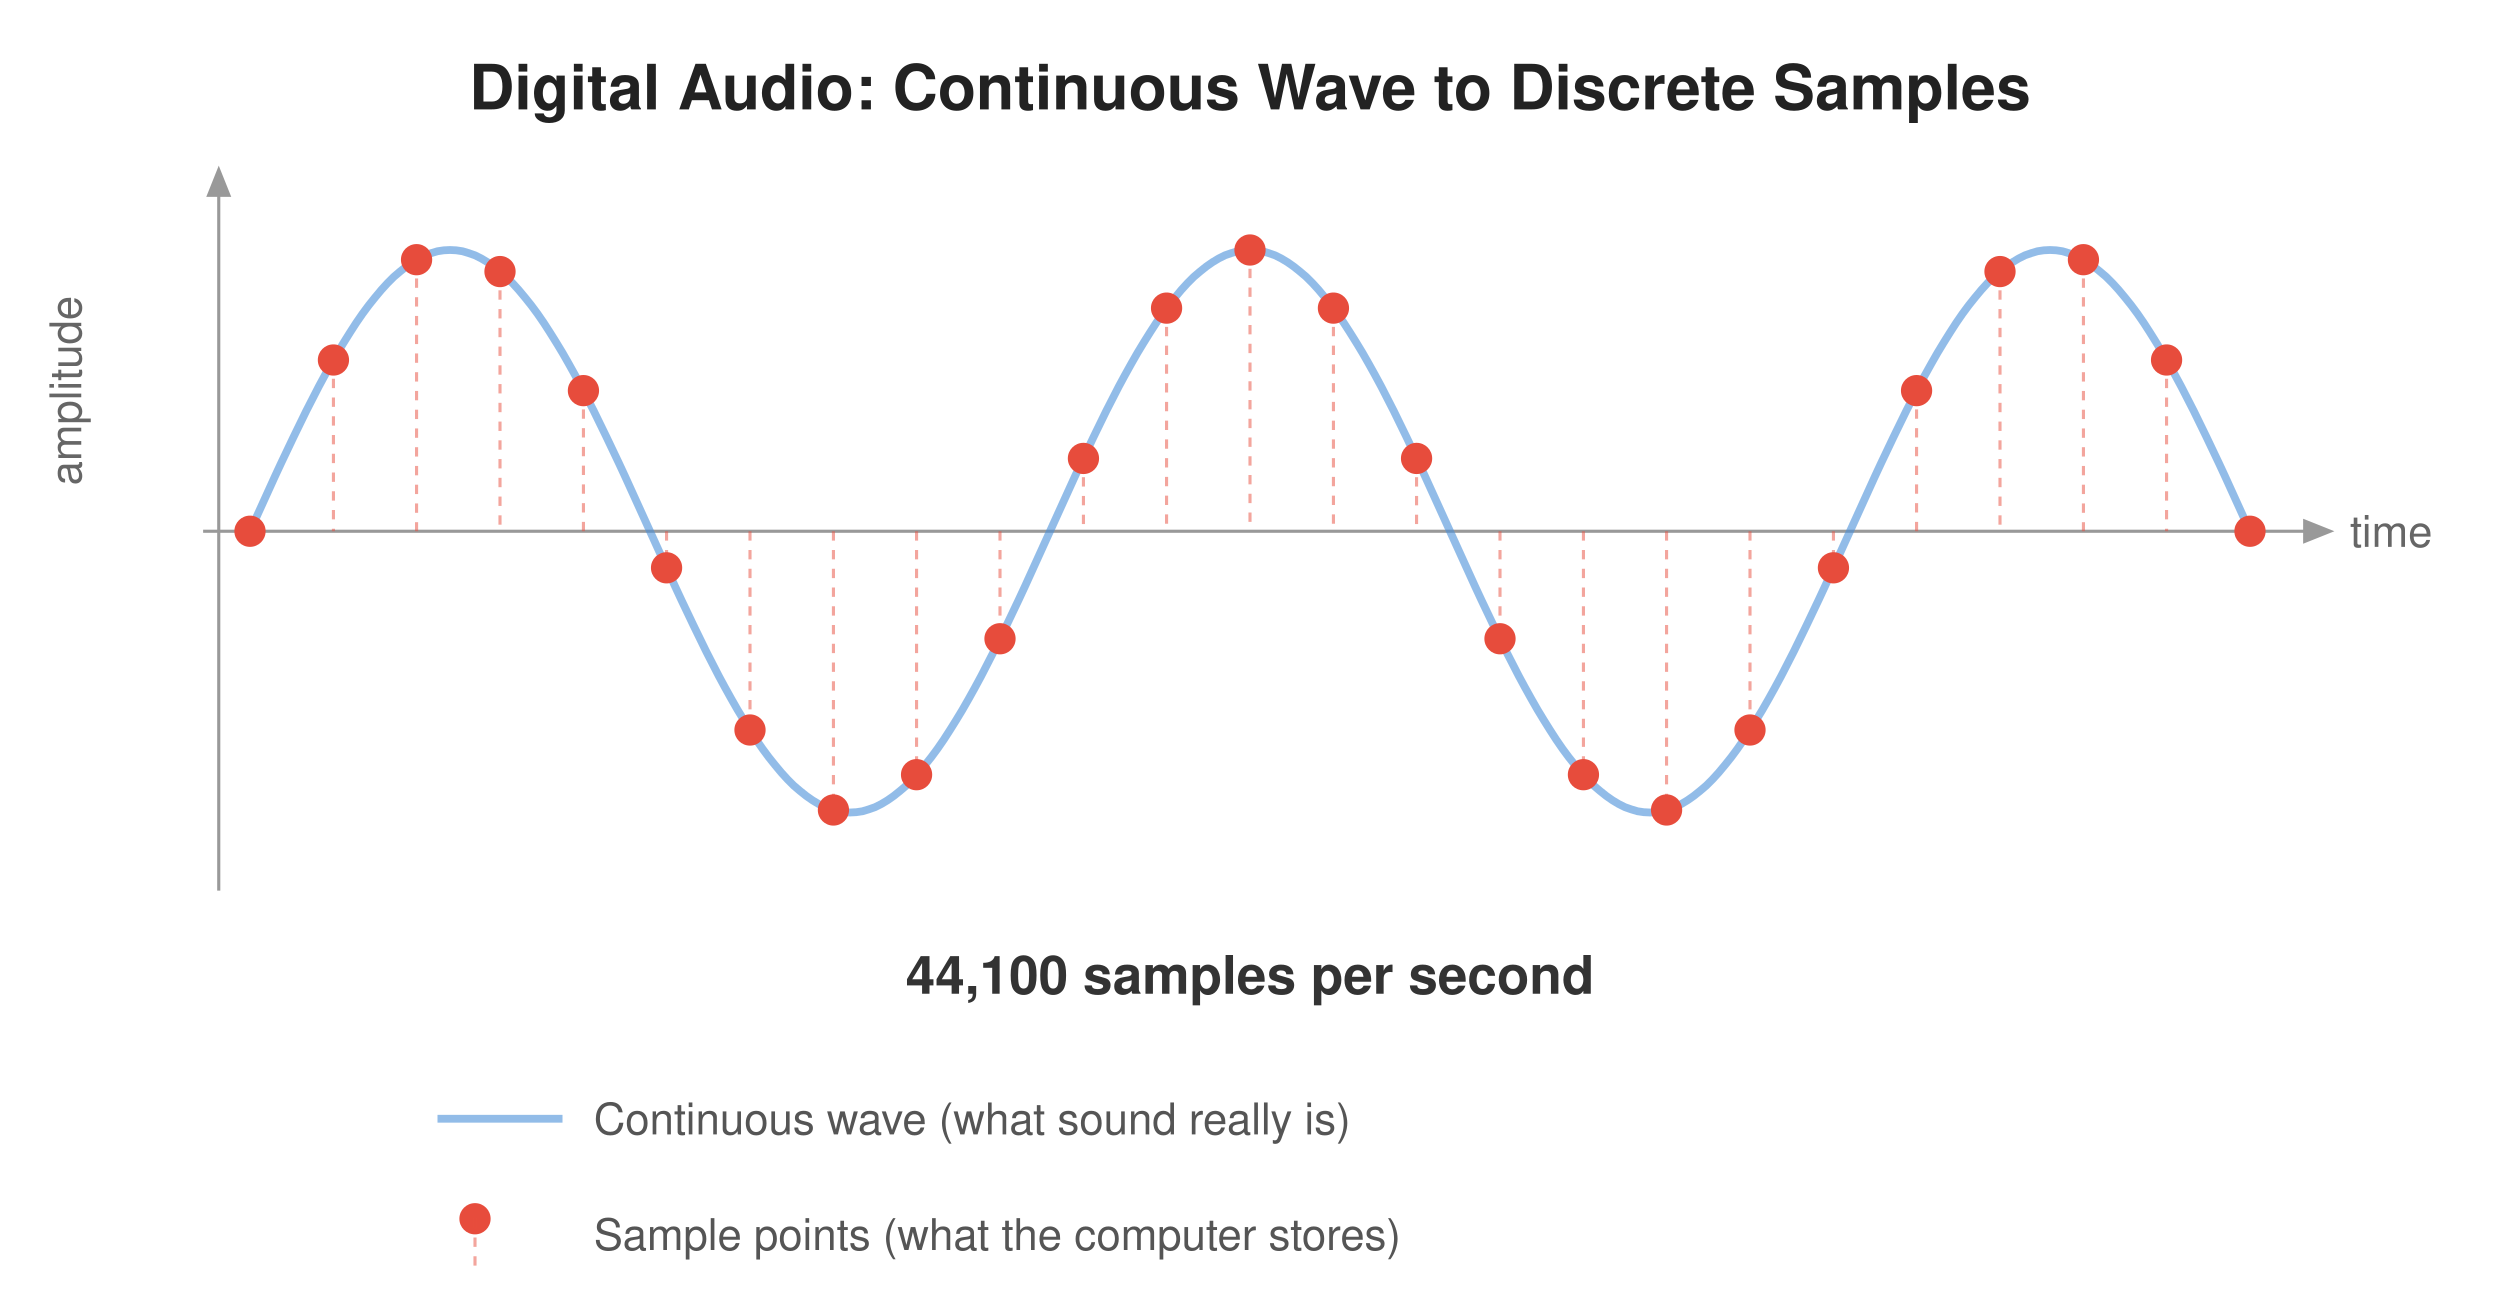
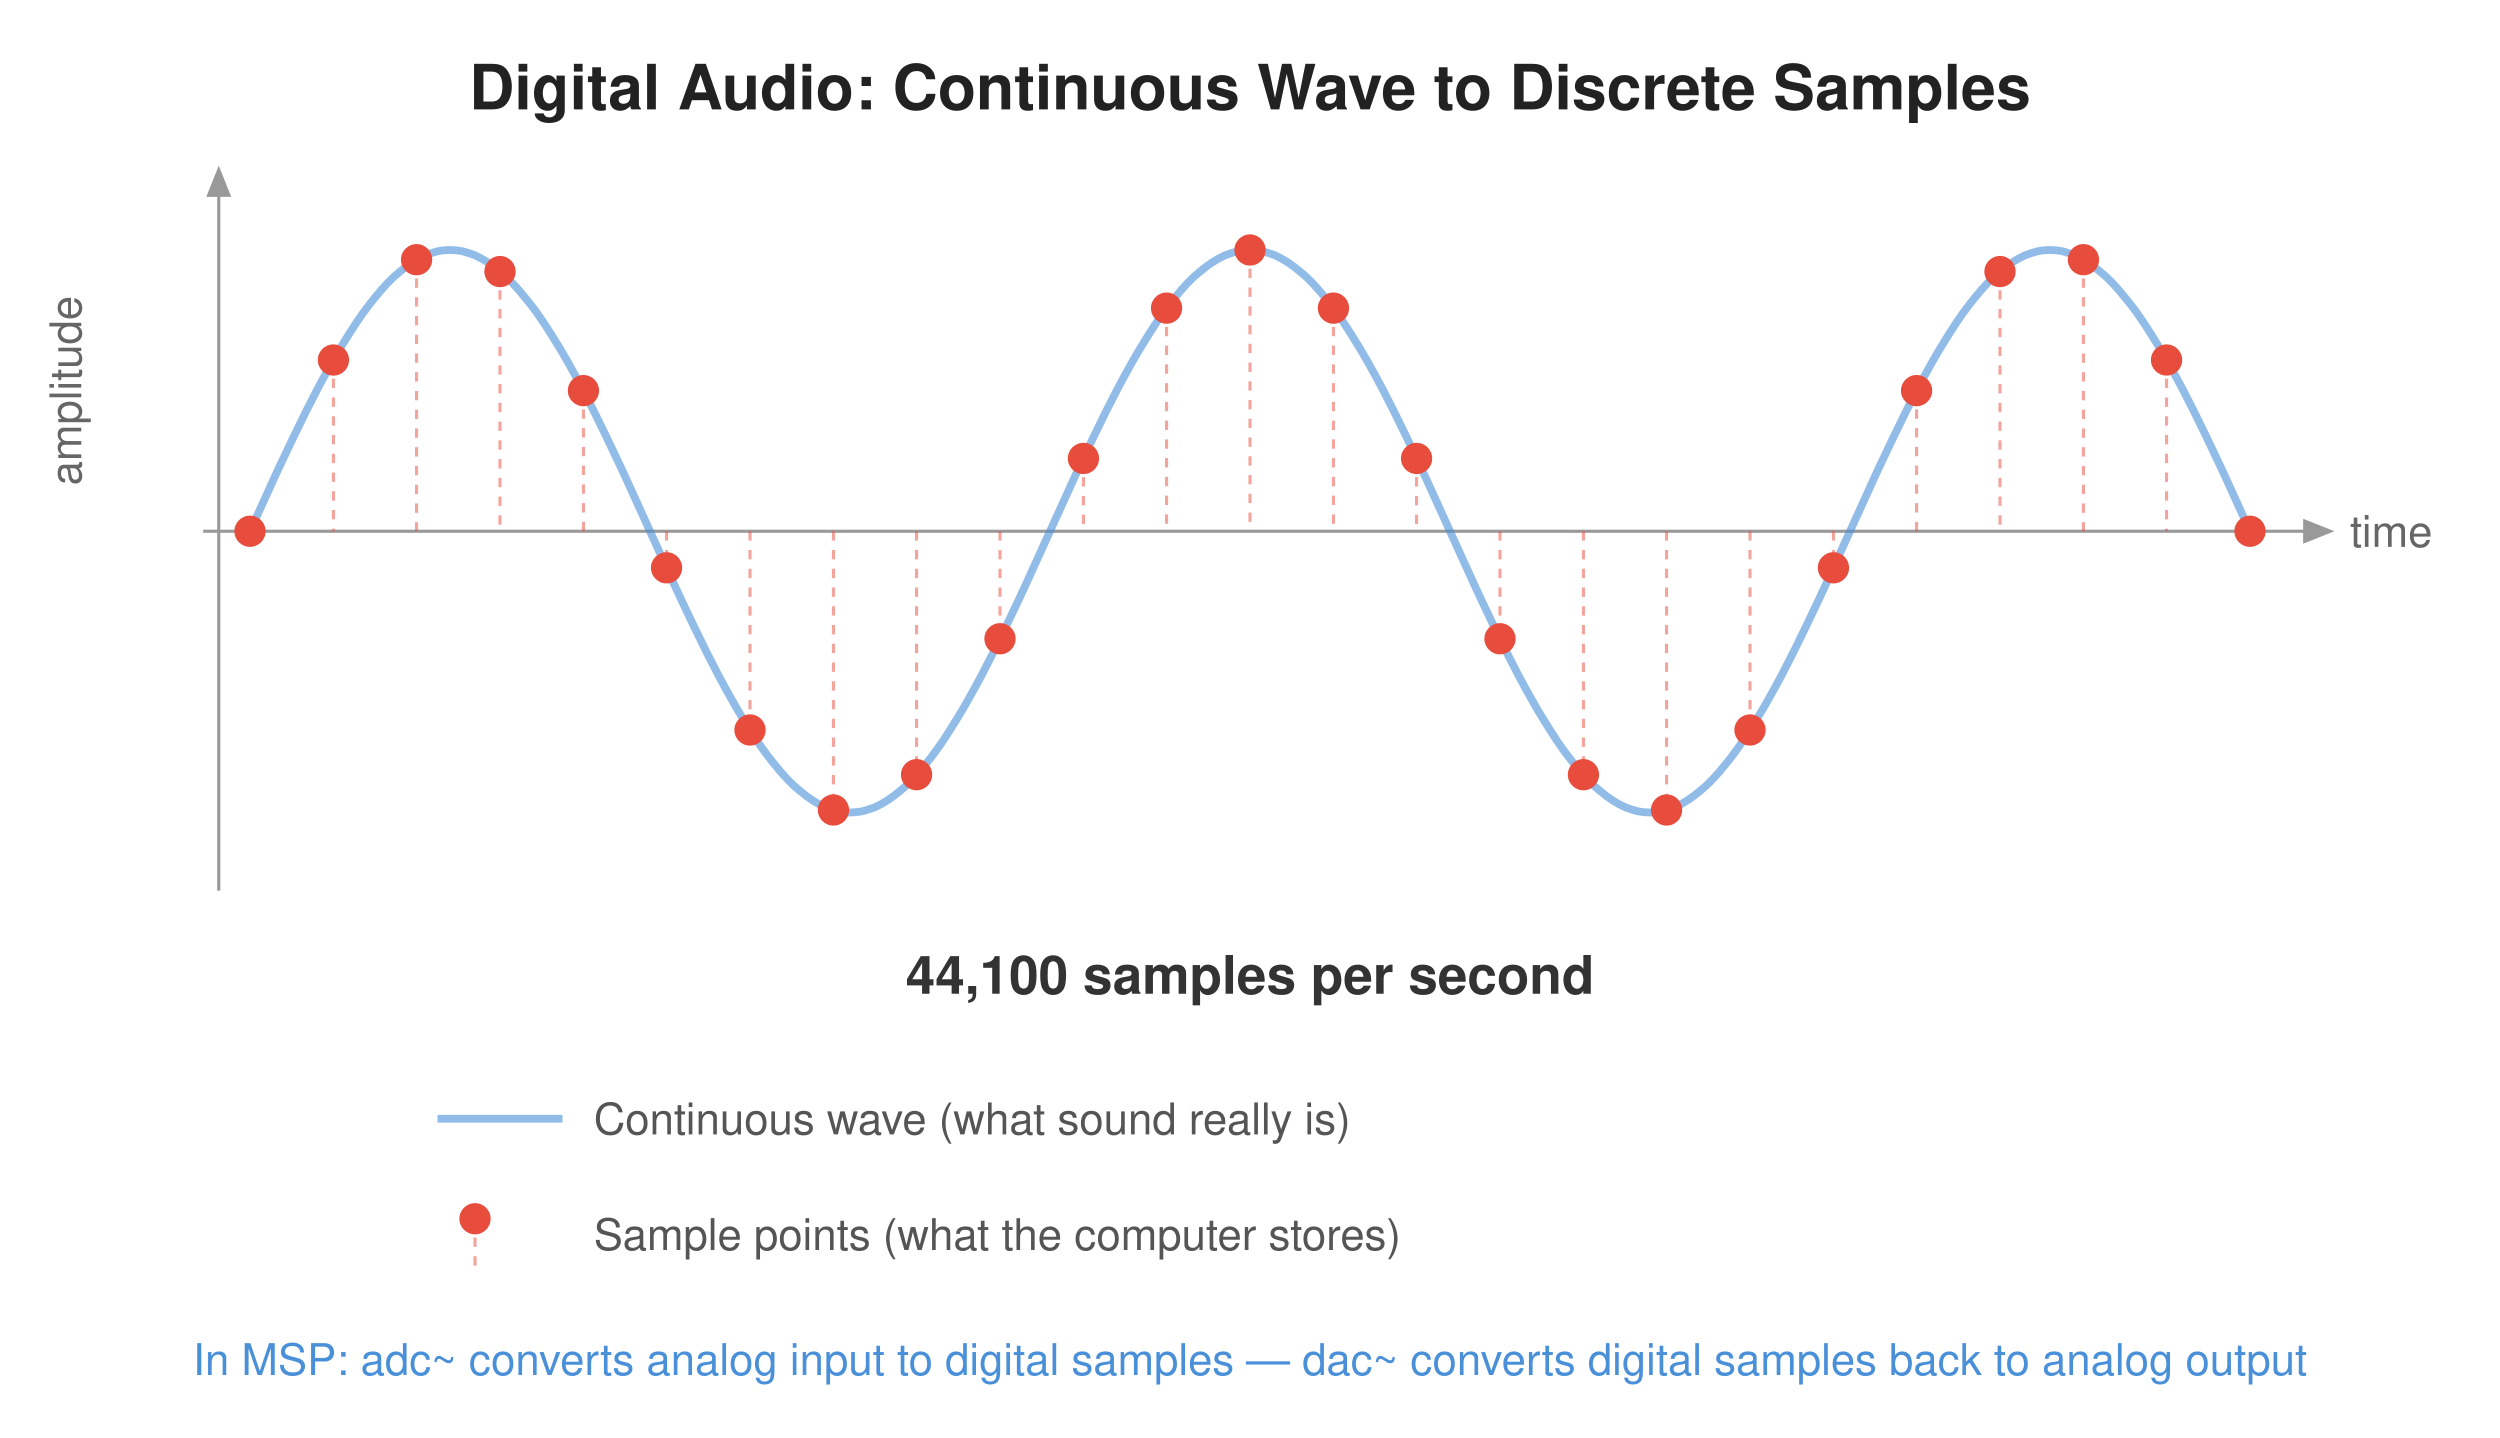
- <svg xmlns="http://www.w3.org/2000/svg" viewBox="0 0 800 420">
+ <svg xmlns="http://www.w3.org/2000/svg" viewBox="0 0 800 460">
  <text x="400" y="35" text-anchor="middle" font-family="Helvetica, Arial, sans-serif" font-size="20" font-weight="bold" fill="#222">
    Digital Audio: Continuous Wave to Discrete Samples
  </text>
  <line x1="70" y1="55" x2="70" y2="285" stroke="#999" stroke-width="1" />
  <polygon points="70,53 66,63 74,63" fill="#999" />
  <text x="26" y="125" text-anchor="middle" font-family="Helvetica, Arial, sans-serif" font-size="14" fill="#666" transform="rotate(-90 26,125)">amplitude</text>
  <line x1="65" y1="170" x2="745" y2="170" stroke="#999" stroke-width="1" />
  <polygon points="747,170 737,166 737,174" fill="#999" />
  <text x="752" y="175" text-anchor="start" font-family="Helvetica, Arial, sans-serif" font-size="14" fill="#666">time</text>
  <path d="M 80.0,170.0 L 82.0,165.6 L 84.0,161.2 L 86.0,156.8 L 88.0,152.4 L 90.0,148.1 L 92.0,143.9 L 94.0,139.7 L 96.0,135.6 L 98.0,131.5 L 100.0,127.6 L 102.0,123.7 L 104.0,120.0 L 106.0,116.4 L 108.0,112.9 L 110.0,109.6 L 112.0,106.4 L 114.0,103.3 L 116.0,100.4 L 118.0,97.7 L 120.0,95.2 L 122.0,92.8 L 124.0,90.6 L 126.0,88.6 L 128.0,86.9 L 130.0,85.3 L 132.0,83.9 L 134.0,82.7 L 136.0,81.7 L 138.0,81.0 L 140.0,80.4 L 142.0,80.1 L 144.0,80.0 L 146.0,80.1 L 148.0,80.4 L 150.0,81.0 L 152.0,81.7 L 154.0,82.7 L 156.0,83.9 L 158.0,85.3 L 160.0,86.9 L 162.0,88.6 L 164.0,90.6 L 166.0,92.8 L 168.0,95.2 L 170.0,97.7 L 172.0,100.4 L 174.0,103.3 L 176.0,106.4 L 178.0,109.6 L 180.0,112.9 L 182.0,116.4 L 184.0,120.0 L 186.0,123.7 L 188.0,127.6 L 190.0,131.5 L 192.0,135.6 L 194.0,139.7 L 196.0,143.9 L 198.0,148.1 L 200.0,152.4 L 202.0,156.8 L 204.0,161.2 L 206.0,165.6 L 208.0,170.0 L 210.0,174.4 L 212.0,178.8 L 214.0,183.2 L 216.0,187.6 L 218.0,191.9 L 220.0,196.1 L 222.0,200.3 L 224.0,204.4 L 226.0,208.5 L 228.0,212.4 L 230.0,216.3 L 232.0,220.0 L 234.0,223.6 L 236.0,227.1 L 238.0,230.4 L 240.0,233.6 L 242.0,236.7 L 244.0,239.6 L 246.0,242.3 L 248.0,244.8 L 250.0,247.2 L 252.0,249.4 L 254.0,251.4 L 256.0,253.1 L 258.0,254.7 L 260.0,256.1 L 262.0,257.3 L 264.0,258.3 L 266.0,259.0 L 268.0,259.6 L 270.0,259.9 L 272.0,260.0 L 274.0,259.9 L 276.0,259.6 L 278.0,259.0 L 280.0,258.3 L 282.0,257.3 L 284.0,256.1 L 286.0,254.7 L 288.0,253.1 L 290.0,251.4 L 292.0,249.4 L 294.0,247.2 L 296.0,244.8 L 298.0,242.3 L 300.0,239.6 L 302.0,236.7 L 304.0,233.6 L 306.0,230.4 L 308.0,227.1 L 310.0,223.6 L 312.0,220.0 L 314.0,216.3 L 316.0,212.4 L 318.0,208.5 L 320.0,204.4 L 322.0,200.3 L 324.0,196.1 L 326.0,191.9 L 328.0,187.6 L 330.0,183.2 L 332.0,178.8 L 334.0,174.4 L 336.0,170.0 L 338.0,165.6 L 340.0,161.2 L 342.0,156.8 L 344.0,152.4 L 346.0,148.1 L 348.0,143.9 L 350.0,139.7 L 352.0,135.6 L 354.0,131.5 L 356.0,127.6 L 358.0,123.7 L 360.0,120.0 L 362.0,116.4 L 364.0,112.9 L 366.0,109.6 L 368.0,106.4 L 370.0,103.3 L 372.0,100.4 L 374.0,97.7 L 376.0,95.2 L 378.0,92.8 L 380.0,90.6 L 382.0,88.6 L 384.0,86.9 L 386.0,85.3 L 388.0,83.9 L 390.0,82.7 L 392.0,81.7 L 394.0,81.0 L 396.0,80.4 L 398.0,80.1 L 400.0,80.0 L 402.0,80.1 L 404.0,80.4 L 406.0,81.0 L 408.0,81.7 L 410.0,82.7 L 412.0,83.9 L 414.0,85.3 L 416.0,86.9 L 418.0,88.6 L 420.0,90.6 L 422.0,92.8 L 424.0,95.2 L 426.0,97.7 L 428.0,100.4 L 430.0,103.3 L 432.0,106.4 L 434.0,109.6 L 436.0,112.9 L 438.0,116.4 L 440.0,120.0 L 442.0,123.7 L 444.0,127.6 L 446.0,131.5 L 448.0,135.6 L 450.0,139.7 L 452.0,143.9 L 454.0,148.1 L 456.0,152.4 L 458.0,156.8 L 460.0,161.2 L 462.0,165.6 L 464.0,170.0 L 466.0,174.4 L 468.0,178.8 L 470.0,183.2 L 472.0,187.6 L 474.0,191.9 L 476.0,196.1 L 478.0,200.3 L 480.0,204.4 L 482.0,208.5 L 484.0,212.4 L 486.0,216.3 L 488.0,220.0 L 490.0,223.6 L 492.0,227.1 L 494.0,230.4 L 496.0,233.6 L 498.0,236.7 L 500.0,239.6 L 502.0,242.3 L 504.0,244.8 L 506.0,247.2 L 508.0,249.4 L 510.0,251.4 L 512.0,253.1 L 514.0,254.7 L 516.0,256.1 L 518.0,257.3 L 520.0,258.3 L 522.0,259.0 L 524.0,259.6 L 526.0,259.9 L 528.0,260.0 L 530.0,259.9 L 532.0,259.6 L 534.0,259.0 L 536.0,258.3 L 538.0,257.3 L 540.0,256.1 L 542.0,254.7 L 544.0,253.1 L 546.0,251.4 L 548.0,249.4 L 550.0,247.2 L 552.0,244.8 L 554.0,242.3 L 556.0,239.6 L 558.0,236.7 L 560.0,233.6 L 562.0,230.4 L 564.0,227.1 L 566.0,223.6 L 568.0,220.0 L 570.0,216.3 L 572.0,212.4 L 574.0,208.5 L 576.0,204.4 L 578.0,200.3 L 580.0,196.1 L 582.0,191.9 L 584.0,187.6 L 586.0,183.2 L 588.0,178.8 L 590.0,174.4 L 592.0,170.0 L 594.0,165.6 L 596.0,161.2 L 598.0,156.8 L 600.0,152.4 L 602.0,148.1 L 604.0,143.9 L 606.0,139.7 L 608.0,135.6 L 610.0,131.5 L 612.0,127.6 L 614.0,123.7 L 616.0,120.0 L 618.0,116.4 L 620.0,112.9 L 622.0,109.6 L 624.0,106.4 L 626.0,103.3 L 628.0,100.4 L 630.0,97.7 L 632.0,95.2 L 634.0,92.8 L 636.0,90.6 L 638.0,88.6 L 640.0,86.9 L 642.0,85.3 L 644.0,83.9 L 646.0,82.7 L 648.0,81.7 L 650.0,81.0 L 652.0,80.4 L 654.0,80.1 L 656.0,80.0 L 658.0,80.1 L 660.0,80.4 L 662.0,81.0 L 664.0,81.7 L 666.0,82.7 L 668.0,83.9 L 670.0,85.3 L 672.0,86.9 L 674.0,88.6 L 676.0,90.6 L 678.0,92.8 L 680.0,95.2 L 682.0,97.7 L 684.0,100.4 L 686.0,103.3 L 688.0,106.4 L 690.0,109.6 L 692.0,112.9 L 694.0,116.4 L 696.0,120.0 L 698.0,123.7 L 700.0,127.6 L 702.0,131.5 L 704.0,135.6 L 706.0,139.7 L 708.0,143.9 L 710.0,148.1 L 712.0,152.4 L 714.0,156.8 L 716.0,161.2 L 718.0,165.6 L 720.0,170.0" fill="none" stroke="#4A90D9" stroke-width="2.5" opacity="0.6" />
  <circle cx="80.0" cy="170.0" r="5" fill="#E74C3C" />
  <line x1="106.7" y1="115.2" x2="106.7" y2="170" stroke="#E74C3C" stroke-width="1" stroke-dasharray="3,3" opacity="0.5" />
  <circle cx="106.7" cy="115.2" r="5" fill="#E74C3C" />
  <line x1="133.3" y1="83.1" x2="133.3" y2="170" stroke="#E74C3C" stroke-width="1" stroke-dasharray="3,3" opacity="0.5" />
  <circle cx="133.3" cy="83.1" r="5" fill="#E74C3C" />
  <line x1="160.0" y1="86.9" x2="160.0" y2="170" stroke="#E74C3C" stroke-width="1" stroke-dasharray="3,3" opacity="0.5" />
  <circle cx="160.0" cy="86.9" r="5" fill="#E74C3C" />
  <line x1="186.7" y1="125.0" x2="186.7" y2="170" stroke="#E74C3C" stroke-width="1" stroke-dasharray="3,3" opacity="0.5" />
  <circle cx="186.7" cy="125.0" r="5" fill="#E74C3C" />
  <line x1="213.3" y1="170" x2="213.3" y2="181.7" stroke="#E74C3C" stroke-width="1" stroke-dasharray="3,3" opacity="0.5" />
  <circle cx="213.3" cy="181.7" r="5" fill="#E74C3C" />
  <line x1="240.0" y1="170" x2="240.0" y2="233.6" stroke="#E74C3C" stroke-width="1" stroke-dasharray="3,3" opacity="0.5" />
  <circle cx="240.0" cy="233.6" r="5" fill="#E74C3C" />
  <line x1="266.7" y1="170" x2="266.7" y2="259.2" stroke="#E74C3C" stroke-width="1" stroke-dasharray="3,3" opacity="0.5" />
  <circle cx="266.7" cy="259.2" r="5" fill="#E74C3C" />
  <line x1="293.3" y1="170" x2="293.3" y2="247.9" stroke="#E74C3C" stroke-width="1" stroke-dasharray="3,3" opacity="0.5" />
  <circle cx="293.3" cy="247.9" r="5" fill="#E74C3C" />
  <line x1="320.0" y1="170" x2="320.0" y2="204.4" stroke="#E74C3C" stroke-width="1" stroke-dasharray="3,3" opacity="0.5" />
  <circle cx="320.0" cy="204.4" r="5" fill="#E74C3C" />
  <line x1="346.7" y1="146.7" x2="346.7" y2="170" stroke="#E74C3C" stroke-width="1" stroke-dasharray="3,3" opacity="0.5" />
  <circle cx="346.7" cy="146.7" r="5" fill="#E74C3C" />
  <line x1="373.3" y1="98.6" x2="373.3" y2="170" stroke="#E74C3C" stroke-width="1" stroke-dasharray="3,3" opacity="0.5" />
  <circle cx="373.3" cy="98.6" r="5" fill="#E74C3C" />
  <line x1="400.0" y1="80.0" x2="400.0" y2="170" stroke="#E74C3C" stroke-width="1" stroke-dasharray="3,3" opacity="0.5" />
  <circle cx="400.0" cy="80.0" r="5" fill="#E74C3C" />
  <line x1="426.7" y1="98.6" x2="426.7" y2="170" stroke="#E74C3C" stroke-width="1" stroke-dasharray="3,3" opacity="0.5" />
  <circle cx="426.7" cy="98.6" r="5" fill="#E74C3C" />
  <line x1="453.3" y1="146.7" x2="453.3" y2="170" stroke="#E74C3C" stroke-width="1" stroke-dasharray="3,3" opacity="0.5" />
  <circle cx="453.3" cy="146.7" r="5" fill="#E74C3C" />
  <line x1="480.0" y1="170" x2="480.0" y2="204.4" stroke="#E74C3C" stroke-width="1" stroke-dasharray="3,3" opacity="0.5" />
  <circle cx="480.0" cy="204.4" r="5" fill="#E74C3C" />
  <line x1="506.7" y1="170" x2="506.7" y2="247.9" stroke="#E74C3C" stroke-width="1" stroke-dasharray="3,3" opacity="0.5" />
  <circle cx="506.7" cy="247.9" r="5" fill="#E74C3C" />
  <line x1="533.3" y1="170" x2="533.3" y2="259.2" stroke="#E74C3C" stroke-width="1" stroke-dasharray="3,3" opacity="0.5" />
  <circle cx="533.3" cy="259.2" r="5" fill="#E74C3C" />
  <line x1="560.0" y1="170" x2="560.0" y2="233.6" stroke="#E74C3C" stroke-width="1" stroke-dasharray="3,3" opacity="0.5" />
  <circle cx="560.0" cy="233.6" r="5" fill="#E74C3C" />
  <line x1="586.7" y1="170" x2="586.7" y2="181.7" stroke="#E74C3C" stroke-width="1" stroke-dasharray="3,3" opacity="0.5" />
  <circle cx="586.7" cy="181.7" r="5" fill="#E74C3C" />
  <line x1="613.3" y1="125.0" x2="613.3" y2="170" stroke="#E74C3C" stroke-width="1" stroke-dasharray="3,3" opacity="0.5" />
  <circle cx="613.3" cy="125.0" r="5" fill="#E74C3C" />
  <line x1="640.0" y1="86.9" x2="640.0" y2="170" stroke="#E74C3C" stroke-width="1" stroke-dasharray="3,3" opacity="0.5" />
  <circle cx="640.0" cy="86.9" r="5" fill="#E74C3C" />
  <line x1="666.7" y1="83.1" x2="666.7" y2="170" stroke="#E74C3C" stroke-width="1" stroke-dasharray="3,3" opacity="0.5" />
  <circle cx="666.7" cy="83.1" r="5" fill="#E74C3C" />
  <line x1="693.3" y1="115.2" x2="693.3" y2="170" stroke="#E74C3C" stroke-width="1" stroke-dasharray="3,3" opacity="0.5" />
  <circle cx="693.3" cy="115.2" r="5" fill="#E74C3C" />
  <circle cx="720.0" cy="170.0" r="5" fill="#E74C3C" />
  <text x="400" y="318" text-anchor="middle" font-family="Helvetica, Arial, sans-serif" font-size="17" font-weight="bold" fill="#333">
    44,100 samples per second
  </text>
  <line x1="140" y1="358" x2="180" y2="358" stroke="#4A90D9" stroke-width="2.5" opacity="0.6" />
  <text x="190" y="363" font-family="Helvetica, Arial, sans-serif" font-size="14" fill="#555">Continuous wave (what sound really is)</text>
  <circle cx="152" cy="390" r="5" fill="#E74C3C" />
  <line x1="152" y1="390" x2="152" y2="405" stroke="#E74C3C" stroke-width="1" stroke-dasharray="3,3" opacity="0.5" />
  <text x="190" y="400" font-family="Helvetica, Arial, sans-serif" font-size="14" fill="#555">Sample points (what the computer stores)</text>
+   <text x="400" y="440" text-anchor="middle" font-family="Helvetica, Arial, sans-serif" font-size="14" fill="#4A90D9">
+     In MSP: adc~ converts analog input to digital samples — dac~ converts digital samples back to analog output
+   </text>
</svg>
